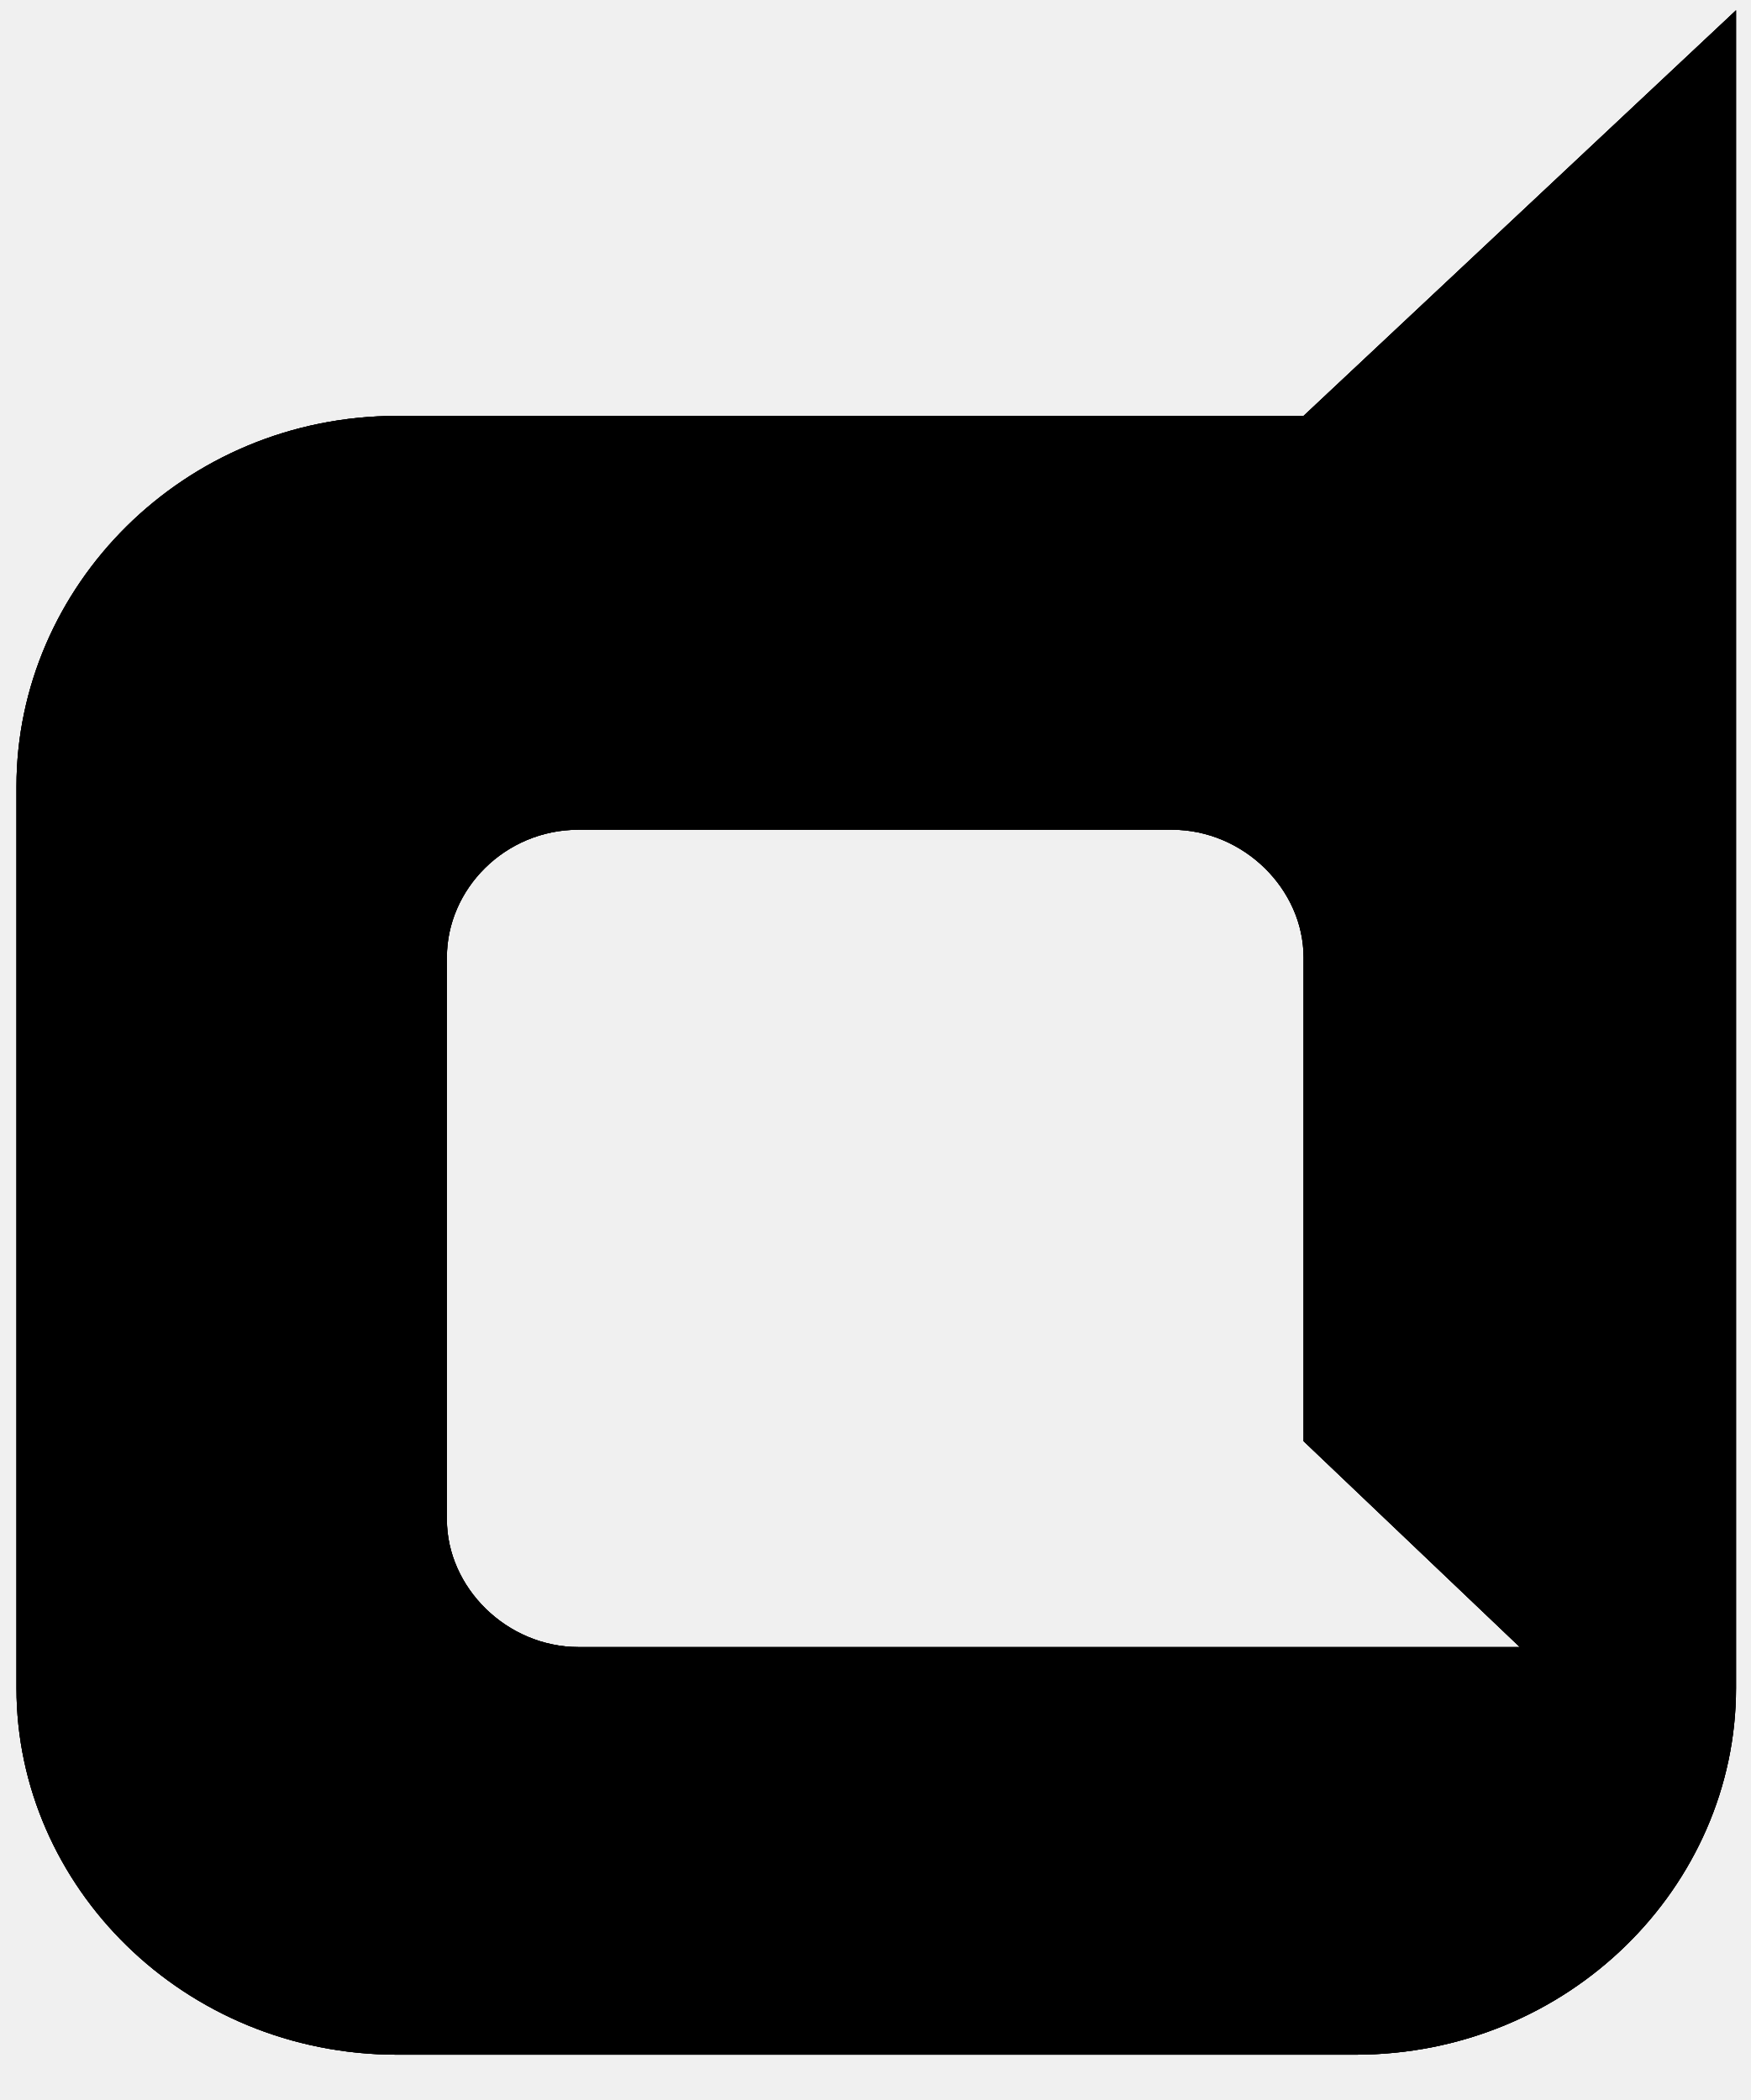
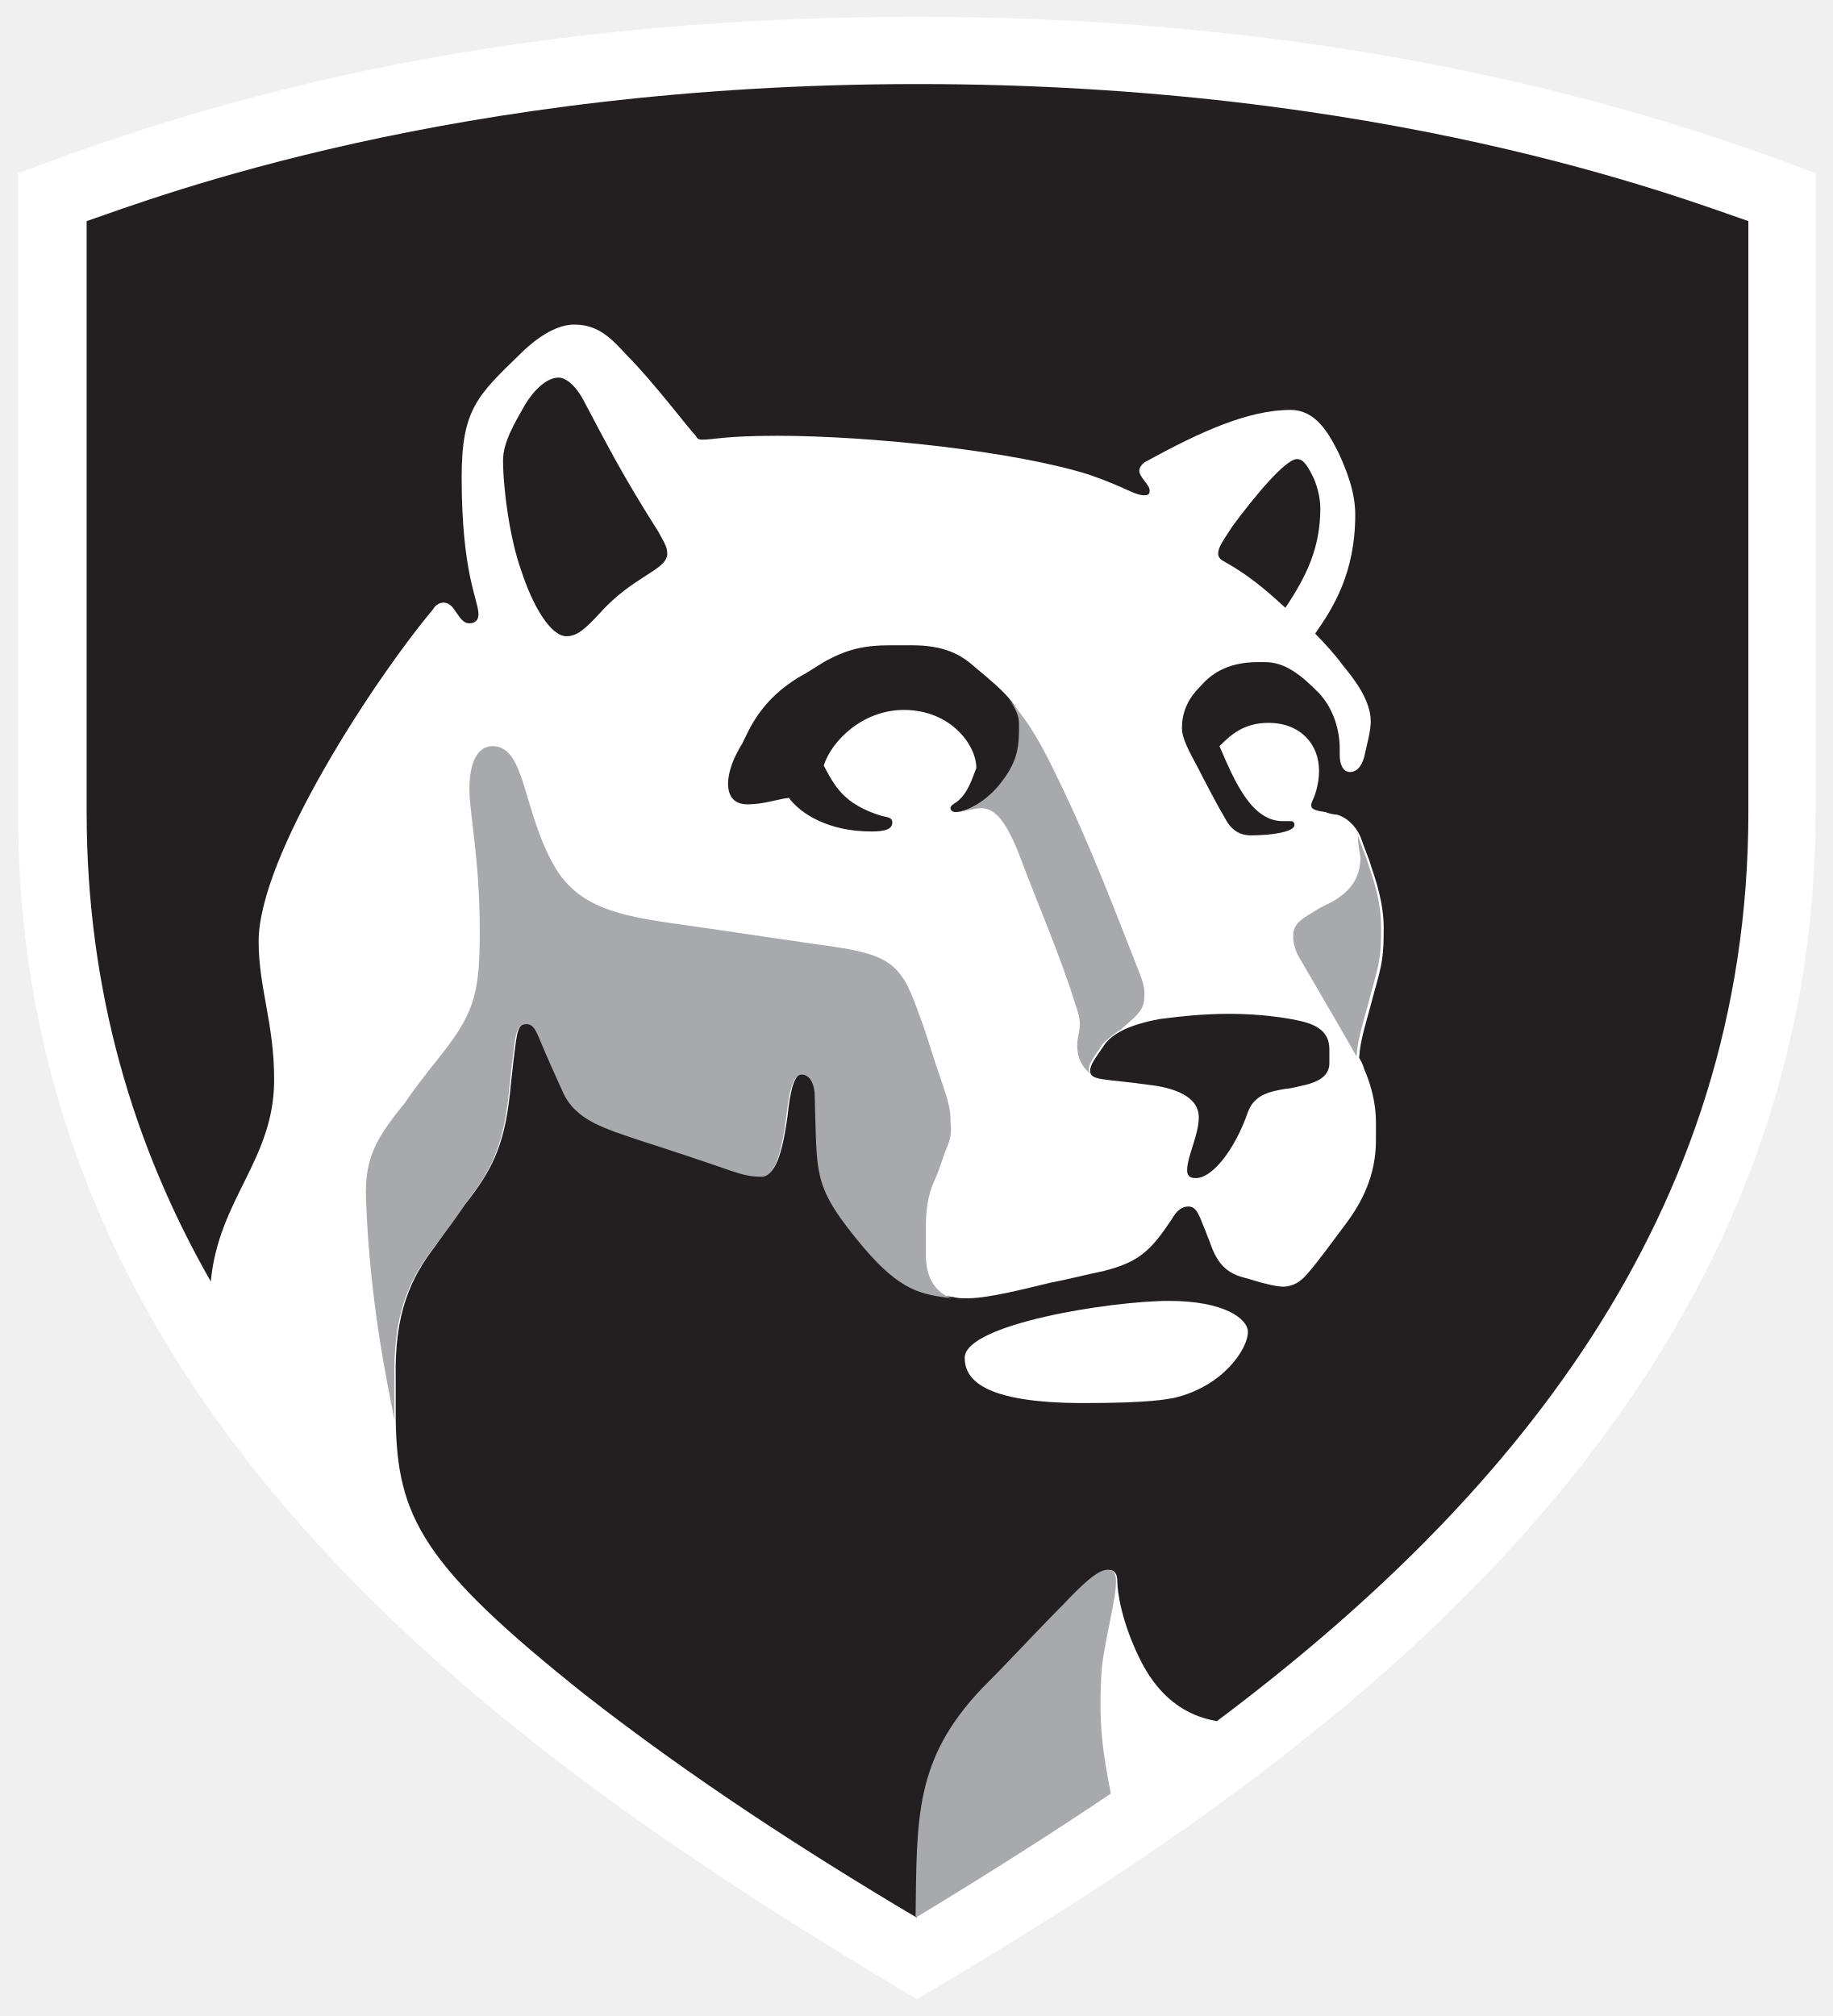
- <svg xmlns="http://www.w3.org/2000/svg" xmlns:xlink="http://www.w3.org/1999/xlink" version="1.1" id="Layer_1" x="0px" y="0px" viewBox="0 0 85 102" style="enable-background:new 0 0 85 102;" xml:space="preserve">
+ <svg xmlns="http://www.w3.org/2000/svg" version="1.1" id="Layer_1" x="0px" y="0px" viewBox="0 0 141.7 155.9" style="enable-background:new 0 0 141.7 155.9;" xml:space="preserve">
  <style type="text/css">
- 	.st0{clip-path:url(#SVGID_2_);}
- 	.st1{clip-path:url(#XMLID_19_);}
+ 	.st0{fill:#FFFFFF;}
+ 	.st1{fill:#231F20;}
+ 	.st2{fill:#A7A9AC;}
</style>
-   <g>
-     <defs>
-       <path id="SVGID_1_" d="M63.3,70V46.5c0-3.3-2.9-6.2-6.4-6.2H28.1c-3.6,0-6.4,2.9-6.4,6.2v27.3c0,3.3,2.9,6.2,6.4,6.2h45.7L63.3,70    z M19.3,20.2h44L84.3,0.5V82c0,9.6-8.1,17.8-18.5,17.8H19.3C8.9,99.8,0.8,91.6,0.8,82V38.2C0.8,28.5,8.9,20.2,19.3,20.2z" />
-     </defs>
-     <use xlink:href="#SVGID_1_" style="overflow:visible;fill-rule:evenodd;clip-rule:evenodd;" />
-     <clipPath id="SVGID_2_">
-       <use xlink:href="#SVGID_1_" style="overflow:visible;" />
-     </clipPath>
-     <g class="st0">
-       <defs>
-         <rect id="XMLID_3_" x="-1500.3" y="-110" width="2945" height="2666.8" />
-       </defs>
-       <use xlink:href="#XMLID_3_" style="overflow:visible;" />
-       <clipPath id="XMLID_19_">
-         <use xlink:href="#XMLID_3_" style="overflow:visible;" />
-       </clipPath>
-       <rect id="XMLID_4_" x="-9.4" y="-9.8" class="st1" width="103.9" height="119.8" />
-     </g>
+   <g id="XMLID_2_">
+     <path id="XMLID_15_" class="st0" d="M70.9,154.6C40.2,136.3,1.4,109.8,1.4,62.9V13.4C15.6,8,37.5,1.3,70.9,1.3   c33.8,0,57,7.3,69.5,12.1v49.5C140.3,110.2,100.1,137.4,70.9,154.6L70.9,154.6z" />
+     <path id="XMLID_8_" class="st1" d="M45.3,131.1c8.2,6.4,17,12.1,25.6,17.2l0,0l0,0c0.1-7.7-0.2-12.3,5.1-17.7   c2.1-2.2,4.3-4.5,6.3-6.5c1.5-1.5,2.7-2.7,3.4-2.7c0.5,0,0.7,0.3,0.7,0.9c0,0.7,0.3,3.2,1.9,6.3c2,3.8,4.8,4.3,5.8,4.5   c22.4-16.8,41.1-38.9,41.1-70.3c0-17.2,0-45.7,0-45.7c-5.5-1.9-28.2-10.6-64.2-10.6S12.2,15.2,6.7,17.1c0,0,0,28.5,0,45.7   c0,13.8,3.6,25.8,9.6,36.3c0.6-6.4,4.9-9.4,4.9-15.6c0-4.4-1.2-7.1-1.2-10.7c0-6.6,8.9-20.2,13.5-25.7c0.1-0.2,0.4-0.5,0.8-0.5   c0.3,0,0.6,0.2,0.8,0.5c0.5,0.7,0.7,1.1,1.2,1.1c0.5,0,0.7-0.3,0.7-0.7c0-1.1-1.3-3.1-1.3-10.6c0-5.2,1.2-6.3,4.5-9.5   c0.6-0.6,2.4-2.3,4.2-2.3c1.9,0,2.9,1.1,4.1,2.4c2,2,4.8,5.7,5.3,6.2c0.1,0.2,0.2,0.3,0.5,0.3c0.9,0,1.7-0.3,5.8-0.3   c7.3,0,18.4,1.2,24.1,3c2.9,1,3.5,1.6,4.3,1.6c0.4,0,0.4-0.2,0.4-0.4c0-0.4-0.8-1-0.8-1.5c0-0.3,0.3-0.6,0.5-0.7   c4.2-2.3,7.9-4,11.2-4c1.9,0,2.9,1.7,3.7,3.3c0.6,1.3,1.3,3,1.3,4.8c0,4.5-1.7,7.2-3.1,9.2c0.7,0.7,1.6,1.7,2.1,2.4   c1,1.2,2.2,2.8,2.2,4.4c0,0.7-0.3,1.8-0.5,2.7c-0.1,0.4-0.4,1.2-1.1,1.2c-0.6,0-0.8-0.7-0.8-1.3c0-0.1,0-0.4,0-0.5   c0-1.3-0.4-3-1.6-4.3c-1.4-1.4-2.6-2.4-4.2-2.4c-0.1,0-0.4,0-0.5,0c-2.6,0-3.8,1.1-4.5,1.9c-0.8,0.8-1.4,1.8-1.4,3.2   c0,0.8,0.5,1.7,1.3,3.2c0.4,0.8,1.5,2.9,2.1,3.9c0.5,0.9,1.2,1.2,1.9,1.2c1.8,0,3.4-0.3,3.4-0.8c0-0.2-0.1-0.3-0.3-0.3   c-0.1,0-0.4,0-0.6,0c-2.4,0-3.7-3-4.9-5.8c0.9-0.9,1.9-1.8,3.8-1.8c2.4,0,3.9,1.6,3.9,3.7c0,1-0.3,1.9-0.5,2.3   c-0.1,0.2-0.1,0.3-0.1,0.4c0,0.3,0.4,0.4,1.1,0.5c0.2,0.1,0.7,0.2,0.9,0.2c0.7,0.2,1.4,0.8,1.8,1.7c0.2,0.6,0.7,1.8,0.8,2.2   c0.4,1.2,1,2.9,1,4.9c0,2.1-0.1,2.7-0.7,4.8c-0.7,2.7-1.1,3.7-1.2,5.2c0.3,0.5,0.3,0.6,0.4,0.9c0.4,0.9,0.9,2.4,0.9,4.1   c0,0.5,0,1.4,0,1.4c0,2.7-1.1,4.8-2.3,6.4c-0.9,1.2-2.2,3-3,3.9c-0.5,0.6-1.1,1-1.9,1c-0.3,0-0.8-0.1-1.2-0.2   c-0.5-0.1-1.4-0.4-1.8-0.5c-1.6-0.4-2.2-1.4-2.7-2.9c-0.1-0.2-0.3-0.8-0.4-1c-0.4-1-0.6-1.6-1.2-1.6c-0.5,0-0.9,0.3-1.3,1   c-1.6,2.4-2.5,3.3-5.3,4c-1,0.2-3,0.7-4.1,0.9c-1.7,0.4-4.7,1.2-6.4,1.2c-0.4,0-0.7,0-1.1-0.1c-2.3-0.3-3.9-0.5-6.8-3.9   c-4-4.7-3.5-5.4-3.8-11.8c0-0.7-0.3-1.6-1-1.6c-0.7,0-1,1.4-1.2,3.3c-0.3,2.2-0.8,4.6-1.9,4.6c-0.8,0-1.3-0.1-2.5-0.5   c-1.4-0.5-5-1.7-6.9-2.3c-2.6-0.8-5-1.5-6-3.8c-0.5-1.1-1.3-3.1-1.8-4.1c-0.3-0.7-0.5-1.1-1-1.1c-0.7,0-0.8,0.8-0.9,1.4   c-0.1,0.7-0.3,2.4-0.4,3.4c-0.4,4.4-1.3,6.3-3.2,8.8c-0.9,1.1-1.7,2.3-2.6,3.6c-2,2.6-3.2,5.3-3.1,10.3c0,0.3,0,2.2,0,3.1   C30.7,117.3,32.6,121,45.3,131.1L45.3,131.1z M90.8,108.1c-0.6,0.1-1.8,0.4-7,0.4c-7.9,0-9.2-1.9-9.2-3.5c0-2.6,11.3-4.4,15.8-4.4   c4.3,0,6.1,1.4,6.1,2.4C96.5,104.3,94.6,107.2,90.8,108.1L90.8,108.1z M75.5,59.4c0-1.8-2-4.5-5.6-4.5c-3.2,0-5.6,2.4-6.2,4.3   c0.8,1.5,1.5,3,4.5,3.9c0.4,0.1,0.8,0.1,0.8,0.5c0,0.5-0.5,0.7-1.6,0.7c-3.4,0-5.5-1.4-6.4-2.6c-0.9,0.1-1.9,0.5-3.2,0.5   c-1.1,0-1.5-0.7-1.5-1.6c0-0.6,0.2-1.3,0.5-2c0.2-0.4,0.4-0.8,0.6-1.1c0.5-1,1.4-3.4,4.5-5.2c0.4-0.2,1.3-0.8,1.8-1.1   c1.8-1,3.1-1.3,5.2-1.3c0.2,0,1.3,0,1.6,0c2.5,0,3.8,0.7,4.9,1.7c2.3,1.9,3.5,3,3.5,4.4c0,1.6-0.1,2.8-1.3,4.4   c-1.1,1.4-2.7,2.4-3.7,2.4c-0.3,0-0.4-0.2-0.4-0.3c0-0.2,0.2-0.3,0.5-0.5C74.9,61.3,75.2,60.1,75.5,59.4L75.5,59.4z M43.8,49.2   c0.8,0,1.4-0.5,2.6-1.8c2.6-2.9,5.2-3.3,5.2-4.6c0-0.6-0.4-1.1-0.7-1.7c-2.8-4.4-4-6.8-5.7-10c-0.6-1.2-1.4-1.9-2-1.9   c-1,0-2,1.1-2.6,2.1c-0.8,1.4-1.7,2.9-1.7,4.3c0,2.1,0.5,6,1.4,8.5C41.2,46.9,42.6,49.2,43.8,49.2L43.8,49.2z M94.8,43.5   c-0.1-0.1-0.6-0.2-0.6-0.7c0-0.5,0.4-1,1.1-2.1c1.7-2.3,4.1-5.2,5-5.2c0.4,0,0.7,0.3,1.2,1.3c0.3,0.6,0.6,1.6,0.6,2.5   c0,3.1-1.1,5.3-2.7,7.7C98.6,46.3,97.1,44.8,94.8,43.5L94.8,43.5z M91.8,90.5c0-1.1,0.9-2.7,0.9-4.1c0-1.7-2.1-2.3-3.8-2.5   c-3.5-0.5-4.6-0.3-4.6-1.1c0-0.5,0.5-1.1,1.1-2c0.9-1.3,3.2-1.8,4.3-2c1.6-0.2,3.3-0.4,5.4-0.4c2.3,0,4.3,0.3,5.2,0.5   c2.1,0.4,2.5,1.3,2.5,2.3c0,0.2,0,0.7,0,1c0,1-0.8,1.5-2.3,1.8c-0.4,0.1-0.9,0.2-1.1,0.2c-1.1,0.2-2.4,0.4-2.9,1.8   c-1,2.9-2.8,5.2-4.1,5.1C92,91.1,91.8,90.9,91.8,90.5L91.8,90.5z" />
+     <path id="XMLID_3_" class="st2" d="M85.2,129c0.2-2,1.1-5.3,1.1-6.7l0,0c0-0.7-0.2-0.9-0.7-0.9c-0.7,0-1.9,1.1-3.4,2.7   c-2,2-4.1,4.3-6.3,6.5c-5.2,5.5-5,10-5.1,17.7l0,0c5.8-3.5,11.1-6.9,15.1-9.6C85.3,135.6,84.9,133.3,85.2,129L85.2,129z    M30.5,109.8c0-0.9,0-2.8,0-3.1c-0.1-5.1,1.1-7.7,3.1-10.3c1-1.3,1.8-2.4,2.6-3.6c1.9-2.5,2.8-4.4,3.2-8.8c0.1-1,0.3-2.7,0.4-3.4   c0.1-0.6,0.2-1.4,0.9-1.4c0.5,0,0.7,0.4,1,1.1c0.4,1,1.3,3,1.8,4.1c1,2.3,3.4,2.9,6,3.8c1.9,0.6,5.5,1.8,6.9,2.3   c1.2,0.4,1.7,0.5,2.5,0.5c1.1,0,1.6-2.3,1.9-4.6c0.2-1.9,0.5-3.3,1.2-3.3c0.7,0,1,0.9,1,1.6c0.2,6.4-0.2,7,3.8,11.8   c2.9,3.4,4.5,3.6,6.8,3.9c-0.9-0.3-2-1.2-2-3.3c0-0.4,0-2,0-2.3c0-1.1,0.1-2.3,0.7-3.6c0.3-0.6,0.6-1.7,0.9-2.4   c0.5-1.2,0.3-1.5,0.3-2.3c0-0.9-0.3-1.7-1-3.8c-0.4-1.1-0.8-2.6-1.3-3.9c-1.4-4-2-4.9-6.8-5.6c-1.5-0.2-8.2-1.2-9.6-1.4   c-5.4-0.8-9.6-1-11.8-4.6c-2.6-4.3-2.3-9.5-4.9-9.5c-1.2,0-1.8,1.3-1.8,3.3c0,2,0.8,5.3,0.8,11.1c0,5-0.5,6.4-3.4,10   c-0.8,1-1.8,2.3-2.4,3.2c-2.2,2.7-3.1,4.2-3,7.4C28.6,100.7,29.9,106.7,30.5,109.8L30.5,109.8z M88.1,75.2c0.2,0.5,0.4,1.1,0.4,1.6   c0,1-0.2,1.3-0.8,1.9c-0.3,0.3-0.7,0.6-1,0.9c-0.5,0.3-1,0.7-1.4,1.1c-0.6,0.9-1.1,1.5-1.1,2c0,0.2,0.1,0.3,0.2,0.4   c-0.8-0.6-1.1-1.4-1.1-2.2c0-0.7,0.2-1.1,0.2-1.7c0-0.6-0.2-1.1-0.3-1.4c-1.1-3.6-2.9-7.8-4-10.7c-1.1-3-2-4.6-3.3-4.6   c-0.7,0-1.3,0.3-2.1,0.3c1,0,2.6-0.9,3.7-2.4c1.3-1.7,1.3-2.9,1.3-4.4c0-0.7-0.3-1.3-0.8-1.9c1.6,1.7,2.7,3.8,3.8,6.1   C84.3,65.3,86.4,70.9,88.1,75.2L88.1,75.2z M105,64.6L105,64.6c0.2,0.6,0.7,1.8,0.8,2.2c0.4,1.2,1,2.9,1,4.9c0,2.1-0.1,2.7-0.7,4.8   c-0.7,2.7-1.1,3.7-1.2,5.2c-0.2-0.4-4.1-7.1-4.4-7.6c-0.3-0.5-0.5-1.1-0.5-1.7c0-0.7,0.3-1.1,1.1-1.6c0.5-0.3,1.1-0.7,1.6-0.9   c2-1,2.5-2.3,2.5-3.6C105.1,65.7,105,65.2,105,64.6L105,64.6z" />
  </g>
</svg>
